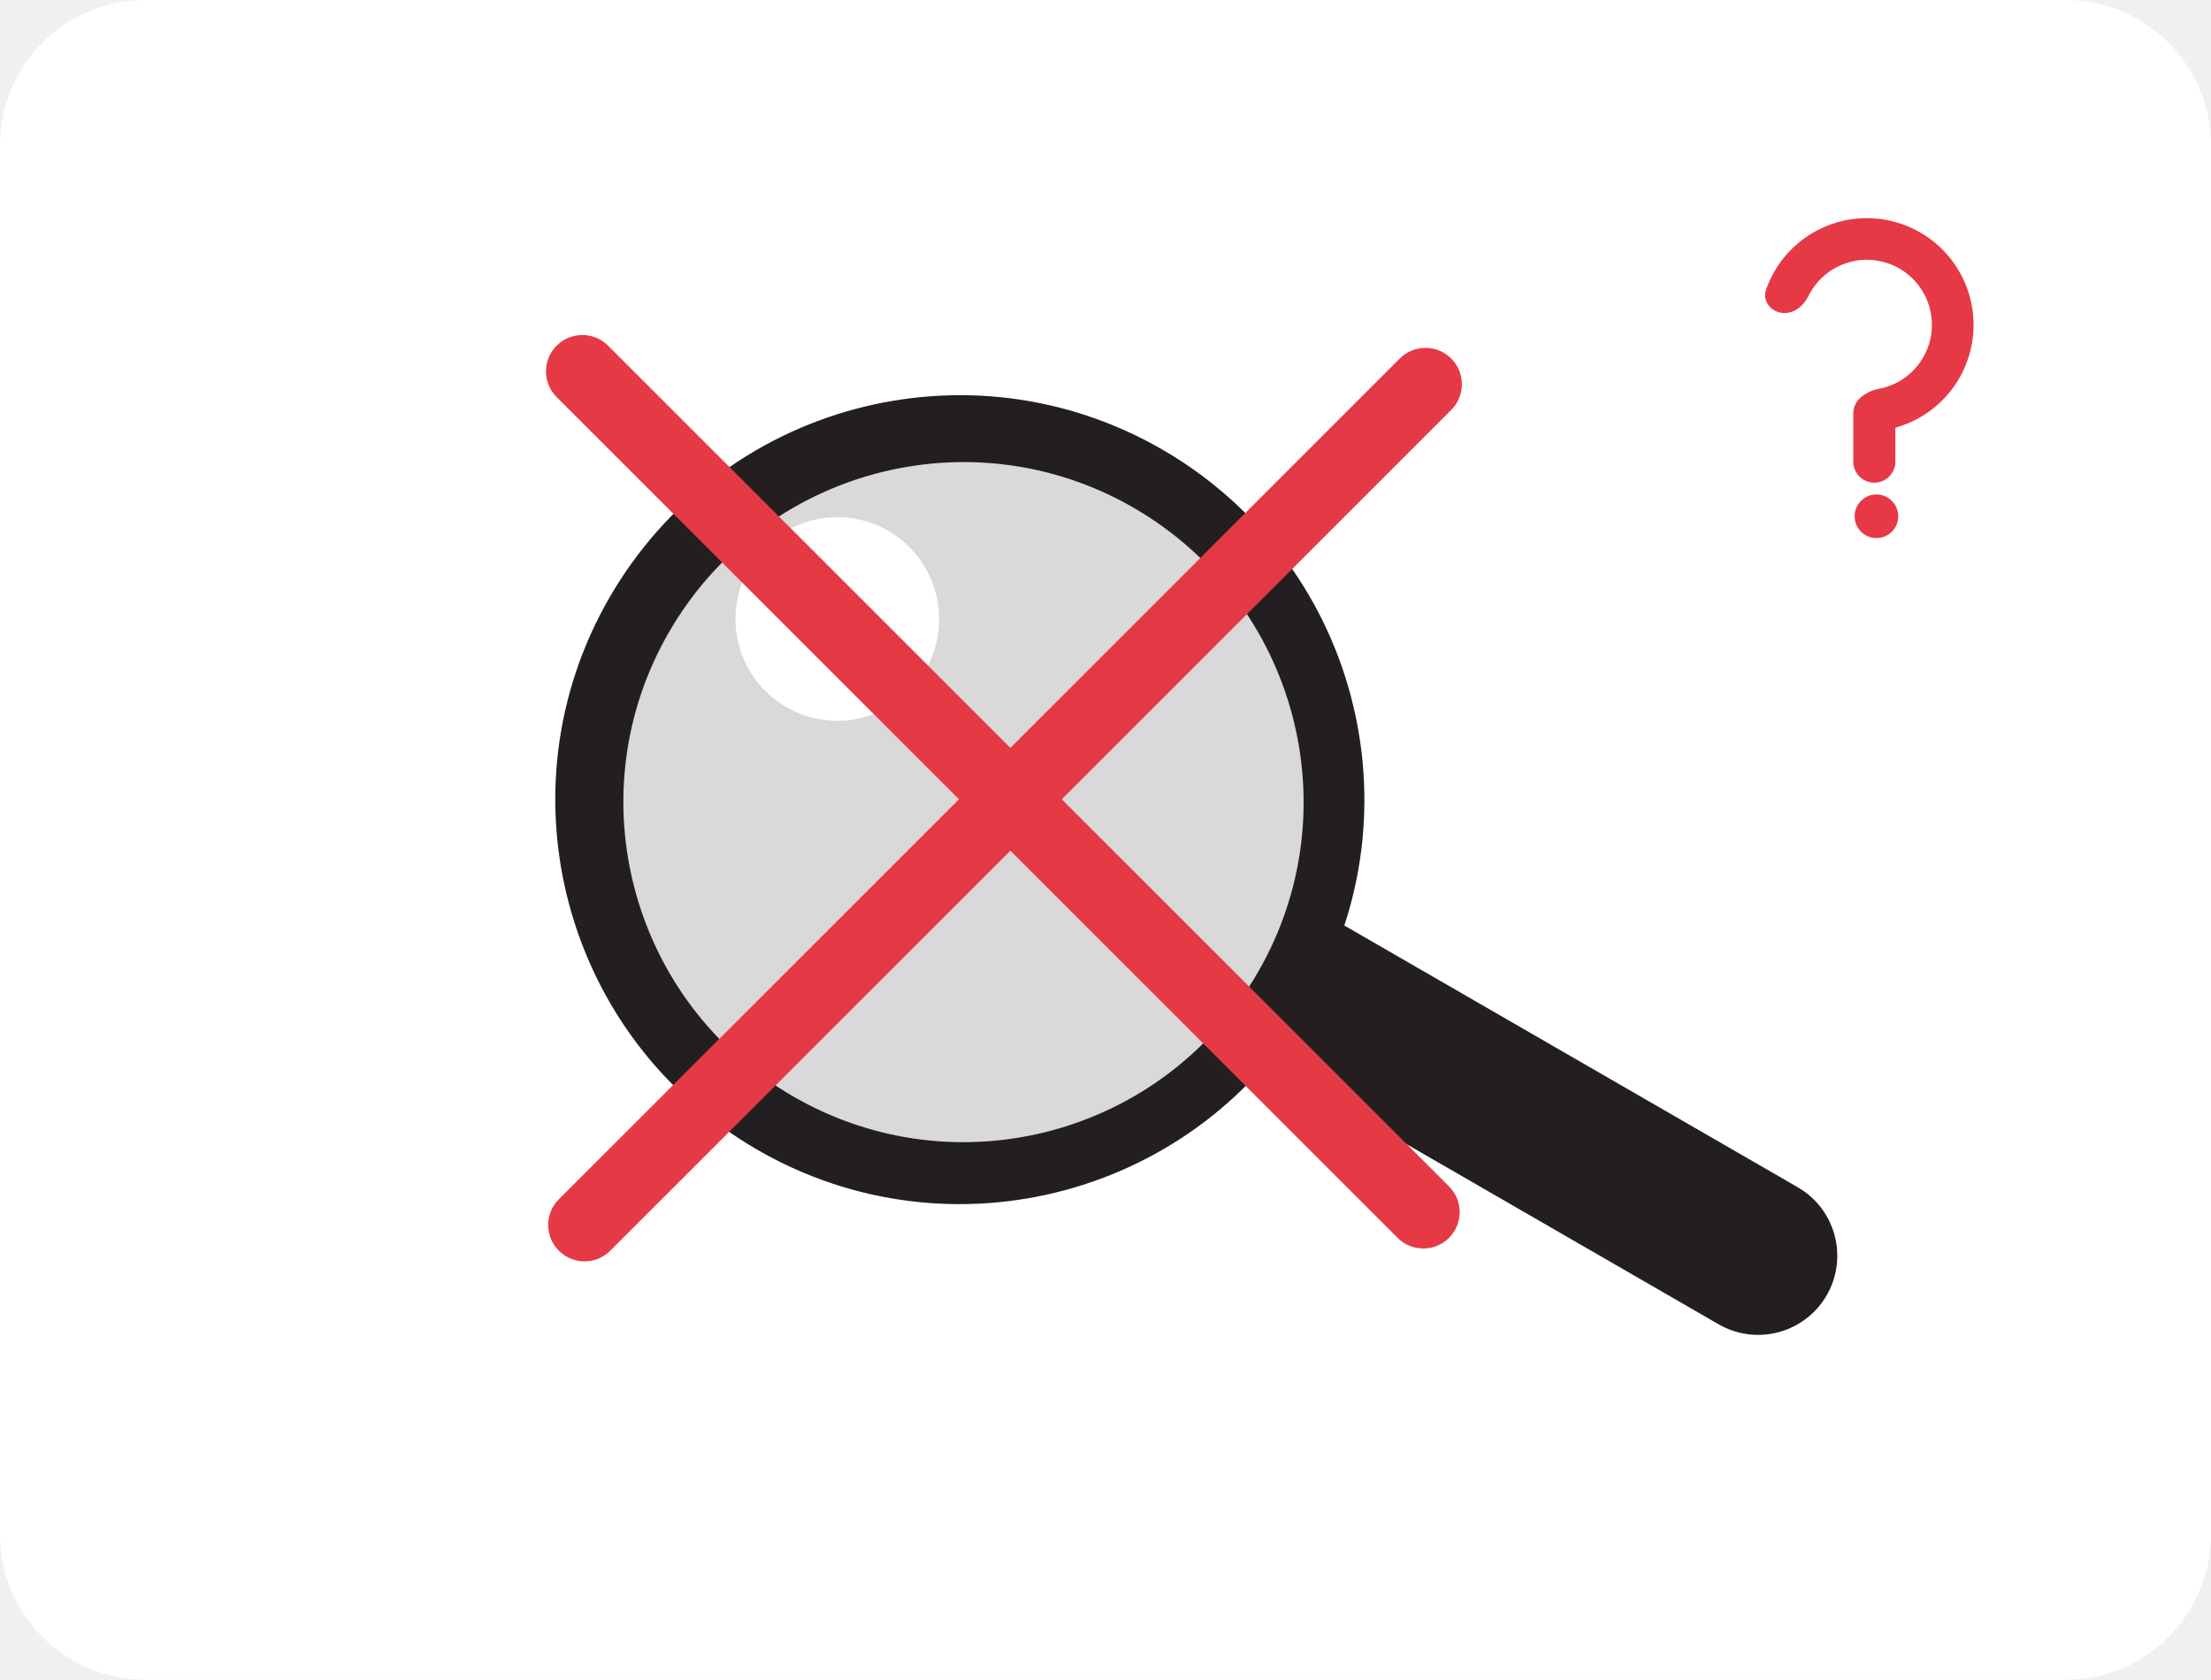
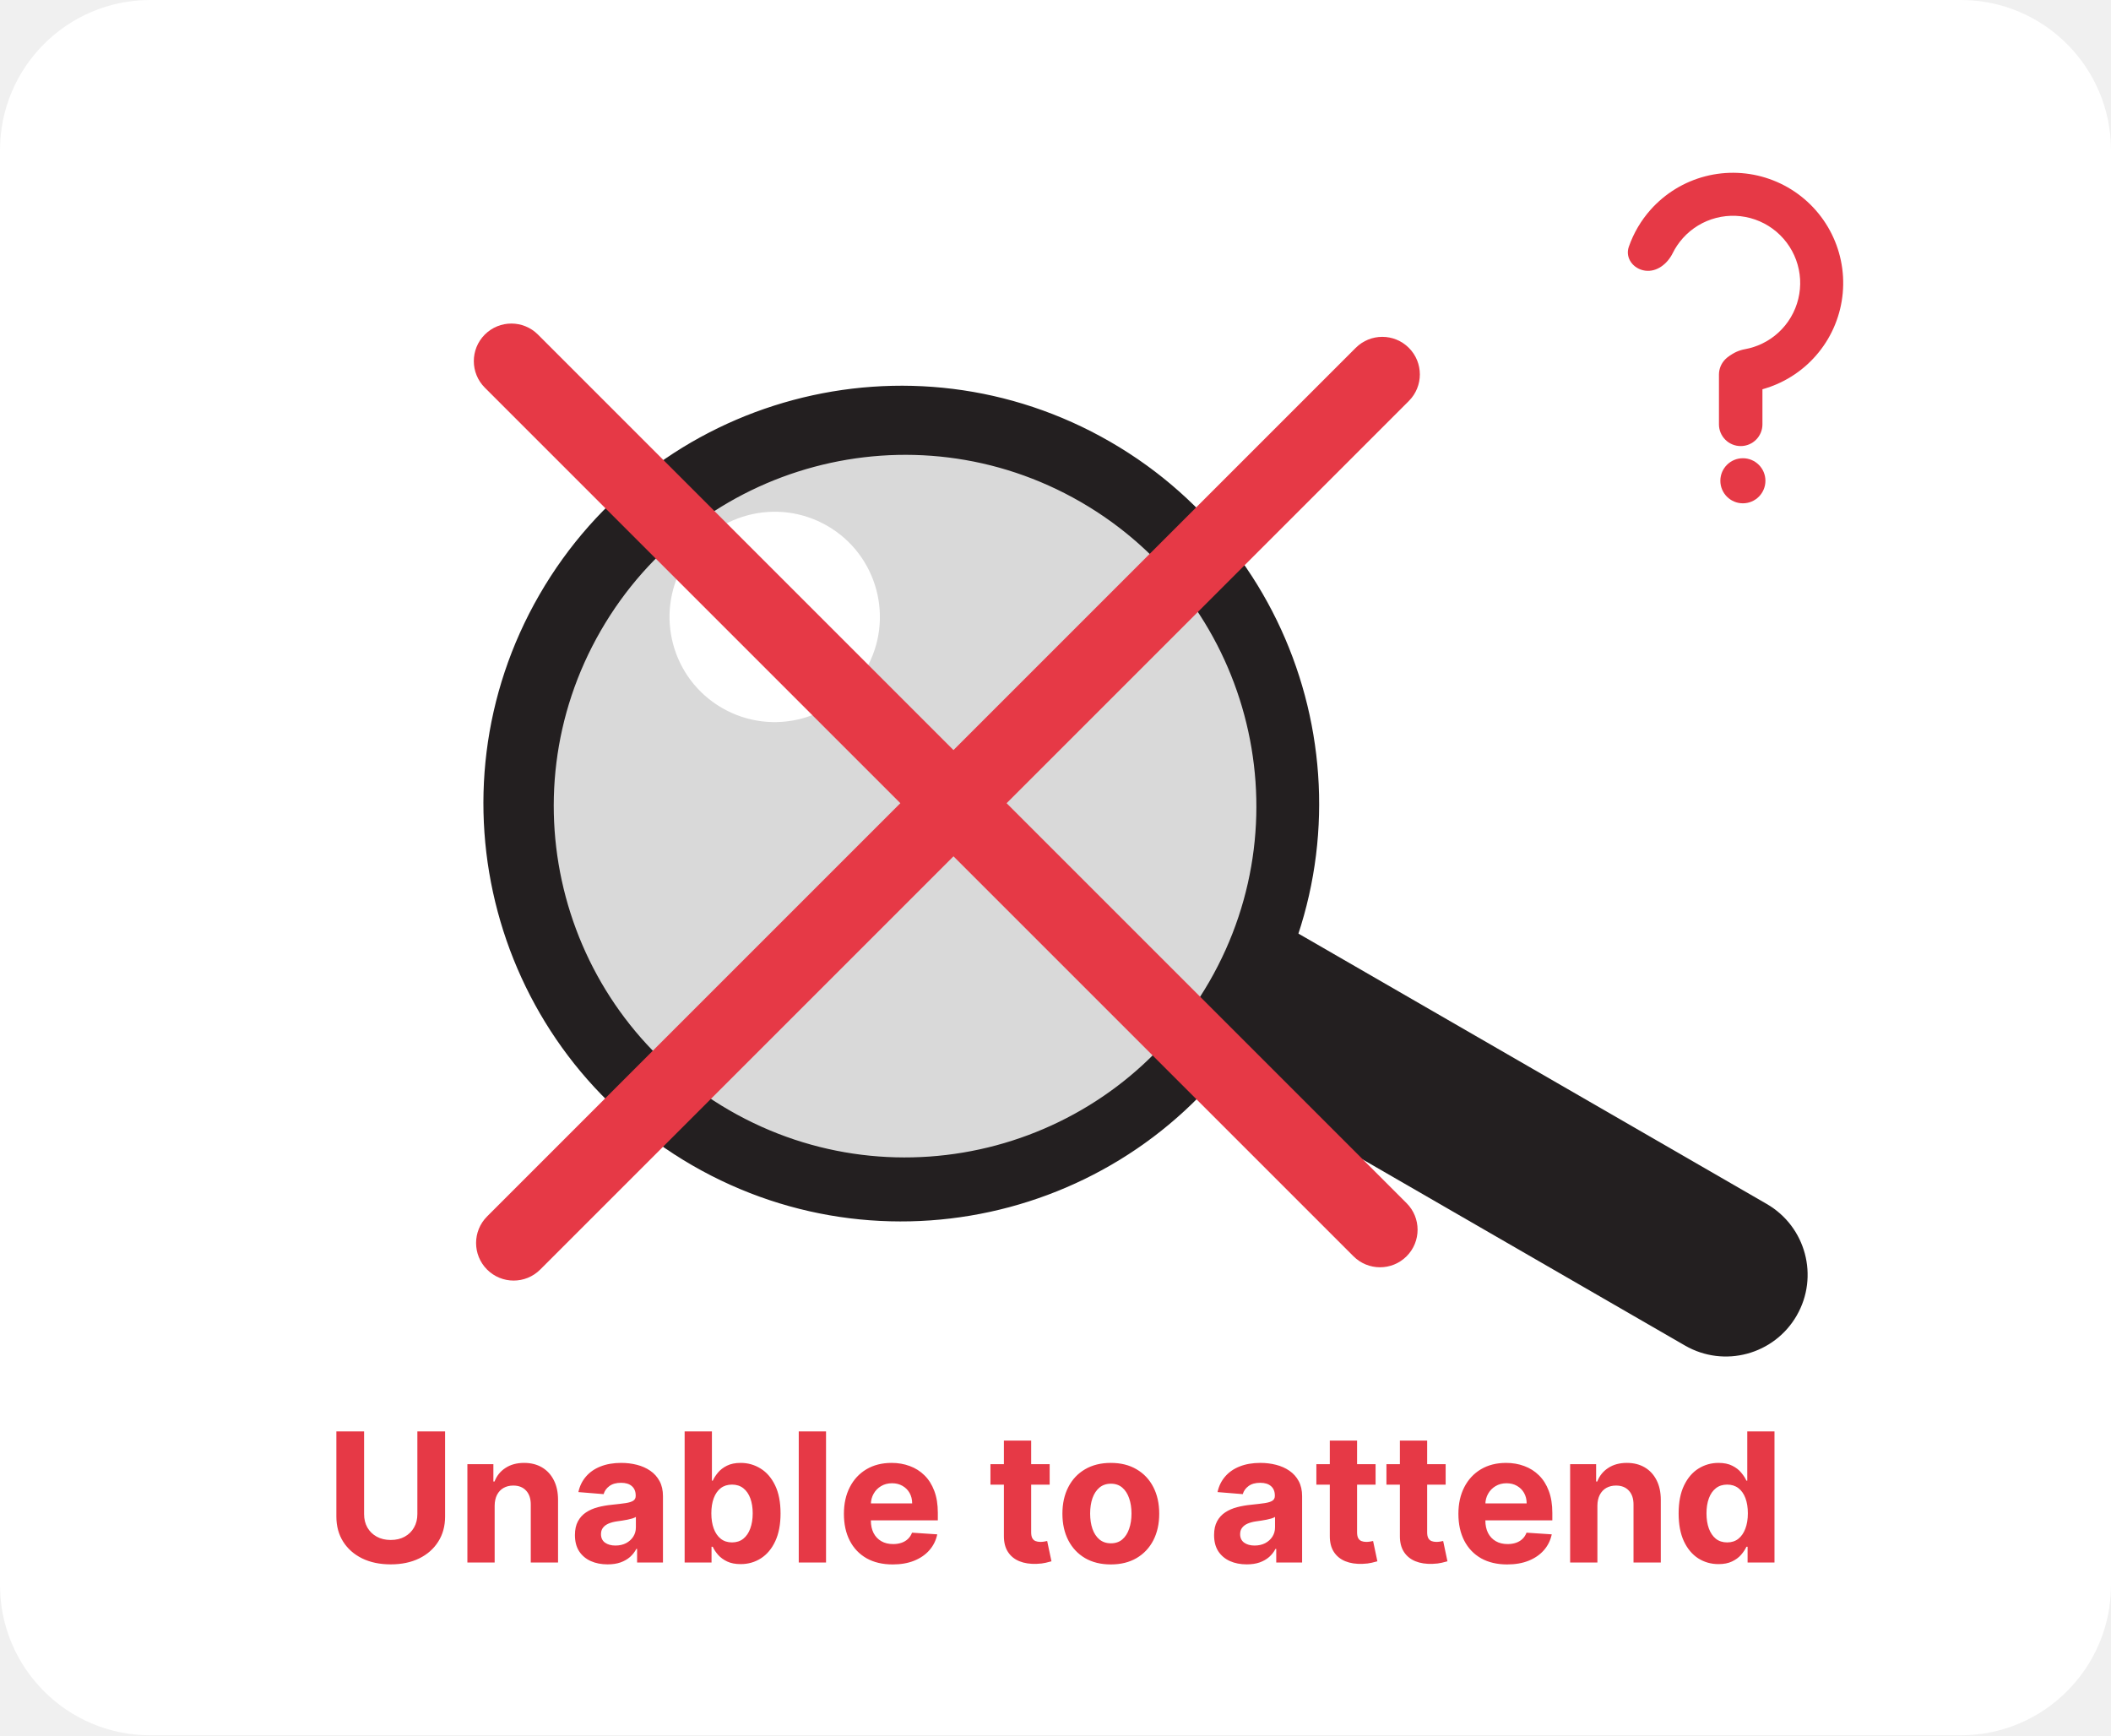
- <svg xmlns="http://www.w3.org/2000/svg" width="304" height="231" viewBox="0 0 304 231" fill="none">
-   <rect width="304" height="231" rx="20" fill="white" />
-   <path d="M173.107 145.059L183.488 127.078L246.925 163.704C251.891 166.571 253.592 172.92 250.725 177.885C247.859 182.85 241.509 184.552 236.544 181.685L173.107 145.059Z" fill="#231F20" stroke="#231F20" />
-   <circle cx="131.972" cy="109.972" r="55.116" transform="rotate(-60 131.972 109.972)" fill="#231F20" stroke="#231F20" />
-   <circle cx="132.475" cy="110.312" r="47.257" transform="rotate(-60 132.475 110.312)" fill="#D9D9D9" stroke="#231F20" />
-   <circle cx="115.124" cy="85.124" r="14" transform="rotate(-60 115.124 85.1244)" fill="white" />
-   <rect x="73" y="51.071" width="10" height="173.522" rx="5" transform="rotate(-45 73 51.071)" fill="#E63946" />
-   <rect x="196" y="45.77" width="10" height="173.522" rx="5" transform="rotate(45 196 45.7695)" fill="#E63946" />
-   <path d="M255.028 56.375C254.808 57.94 255.906 59.418 257.484 59.331C259.406 59.225 261.298 58.741 263.048 57.898C265.663 56.638 267.846 54.63 269.32 52.13C270.794 49.629 271.493 46.748 271.33 43.849C271.166 40.951 270.147 38.167 268.401 35.848C266.654 33.529 264.26 31.78 261.52 30.822C258.78 29.864 255.817 29.74 253.007 30.466C250.196 31.192 247.664 32.735 245.73 34.9C244.436 36.349 243.449 38.034 242.816 39.851C242.296 41.344 243.413 42.808 244.978 43.028C246.543 43.249 247.953 42.121 248.654 40.705C249.009 39.987 249.461 39.317 250 38.713C251.179 37.393 252.724 36.452 254.438 36.009C256.152 35.566 257.959 35.642 259.631 36.226C261.302 36.81 262.762 37.877 263.827 39.292C264.892 40.706 265.514 42.404 265.614 44.172C265.714 45.94 265.287 47.697 264.388 49.222C263.489 50.748 262.158 51.972 260.563 52.741C259.834 53.092 259.065 53.341 258.277 53.484C256.722 53.767 255.249 54.81 255.028 56.375Z" fill="#E63946" />
-   <rect x="254.814" y="53.978" width="5.788" height="12.403" rx="2.894" fill="#E63946" />
-   <rect x="255" y="68" width="6" height="6" rx="3" fill="#E63946" />
+ <svg xmlns="http://www.w3.org/2000/svg" width="281" height="231" viewBox="0 0 281 231" fill="none">
+   <rect width="281" height="231" rx="20" fill="white" />
+   <path d="M55.556 190.545H59.246V201.881C59.246 203.153 58.943 204.267 58.334 205.222C57.732 206.176 56.889 206.92 55.803 207.455C54.718 207.983 53.454 208.247 52.011 208.247C50.562 208.247 49.295 207.983 48.209 207.455C47.124 206.92 46.281 206.176 45.678 205.222C45.076 204.267 44.775 203.153 44.775 201.881V190.545H48.465V201.565C48.465 202.23 48.61 202.821 48.9 203.338C49.195 203.855 49.61 204.261 50.144 204.557C50.678 204.852 51.3 205 52.011 205C52.727 205 53.349 204.852 53.877 204.557C54.411 204.261 54.823 203.855 55.113 203.338C55.408 202.821 55.556 202.23 55.556 201.565V190.545ZM65.845 200.432V208H62.215V194.909H65.675V197.219H65.828C66.118 196.457 66.604 195.855 67.285 195.412C67.967 194.963 68.794 194.739 69.766 194.739C70.675 194.739 71.467 194.938 72.144 195.335C72.82 195.733 73.345 196.301 73.72 197.04C74.095 197.773 74.283 198.648 74.283 199.665V208H70.652V200.312C70.658 199.511 70.453 198.886 70.038 198.438C69.624 197.983 69.053 197.756 68.325 197.756C67.837 197.756 67.405 197.861 67.03 198.071C66.66 198.281 66.371 198.588 66.16 198.991C65.956 199.389 65.851 199.869 65.845 200.432ZM80.877 208.247C80.042 208.247 79.298 208.102 78.644 207.812C77.991 207.517 77.474 207.082 77.093 206.509C76.718 205.929 76.531 205.207 76.531 204.344C76.531 203.616 76.664 203.006 76.931 202.511C77.198 202.017 77.562 201.619 78.022 201.318C78.482 201.017 79.005 200.79 79.59 200.636C80.181 200.483 80.8 200.375 81.448 200.312C82.21 200.233 82.823 200.159 83.289 200.091C83.755 200.017 84.093 199.909 84.303 199.767C84.513 199.625 84.619 199.415 84.619 199.136V199.085C84.619 198.545 84.448 198.128 84.107 197.832C83.772 197.537 83.295 197.389 82.675 197.389C82.022 197.389 81.502 197.534 81.116 197.824C80.729 198.108 80.474 198.466 80.349 198.898L76.991 198.625C77.161 197.83 77.496 197.142 77.996 196.562C78.496 195.977 79.141 195.528 79.931 195.216C80.727 194.898 81.647 194.739 82.692 194.739C83.42 194.739 84.116 194.824 84.781 194.994C85.451 195.165 86.045 195.429 86.562 195.787C87.085 196.145 87.496 196.605 87.798 197.168C88.099 197.724 88.249 198.392 88.249 199.17V208H84.806V206.185H84.704C84.494 206.594 84.212 206.955 83.86 207.267C83.508 207.574 83.085 207.815 82.59 207.991C82.096 208.162 81.525 208.247 80.877 208.247ZM81.917 205.741C82.451 205.741 82.923 205.636 83.332 205.426C83.741 205.21 84.062 204.92 84.295 204.557C84.528 204.193 84.644 203.781 84.644 203.321V201.932C84.531 202.006 84.374 202.074 84.175 202.136C83.982 202.193 83.763 202.247 83.519 202.298C83.275 202.344 83.031 202.386 82.786 202.426C82.542 202.46 82.32 202.491 82.121 202.52C81.695 202.582 81.323 202.682 81.005 202.818C80.687 202.955 80.44 203.139 80.263 203.372C80.087 203.599 79.999 203.884 79.999 204.224C79.999 204.719 80.178 205.097 80.536 205.358C80.9 205.614 81.36 205.741 81.917 205.741ZM91.134 208V190.545H94.765V197.108H94.876C95.035 196.756 95.265 196.398 95.566 196.034C95.873 195.665 96.271 195.358 96.759 195.114C97.254 194.864 97.867 194.739 98.6 194.739C99.555 194.739 100.435 194.989 101.242 195.489C102.049 195.983 102.694 196.73 103.177 197.73C103.66 198.724 103.901 199.972 103.901 201.472C103.901 202.932 103.665 204.165 103.194 205.17C102.728 206.17 102.092 206.929 101.285 207.446C100.484 207.957 99.586 208.213 98.592 208.213C97.887 208.213 97.288 208.097 96.793 207.864C96.305 207.631 95.904 207.338 95.592 206.986C95.279 206.628 95.04 206.267 94.876 205.903H94.714V208H91.134ZM94.688 201.455C94.688 202.233 94.796 202.912 95.012 203.491C95.228 204.071 95.54 204.523 95.95 204.847C96.359 205.165 96.856 205.324 97.441 205.324C98.032 205.324 98.532 205.162 98.941 204.838C99.35 204.509 99.66 204.054 99.87 203.474C100.086 202.889 100.194 202.216 100.194 201.455C100.194 200.699 100.089 200.034 99.879 199.46C99.668 198.886 99.359 198.437 98.95 198.114C98.54 197.79 98.038 197.628 97.441 197.628C96.85 197.628 96.35 197.784 95.941 198.097C95.538 198.409 95.228 198.852 95.012 199.426C94.796 200 94.688 200.676 94.688 201.455ZM109.955 190.545V208H106.324V190.545H109.955ZM118.829 208.256C117.482 208.256 116.323 207.983 115.352 207.438C114.386 206.886 113.641 206.108 113.119 205.102C112.596 204.091 112.335 202.895 112.335 201.514C112.335 200.168 112.596 198.986 113.119 197.969C113.641 196.952 114.377 196.159 115.326 195.591C116.281 195.023 117.4 194.739 118.684 194.739C119.548 194.739 120.352 194.878 121.096 195.156C121.846 195.429 122.499 195.841 123.056 196.392C123.619 196.943 124.056 197.636 124.369 198.472C124.681 199.301 124.837 200.273 124.837 201.386V202.384H113.783V200.134H121.42C121.42 199.611 121.306 199.148 121.079 198.744C120.852 198.341 120.536 198.026 120.133 197.798C119.735 197.565 119.272 197.449 118.744 197.449C118.192 197.449 117.704 197.577 117.278 197.832C116.857 198.082 116.528 198.42 116.289 198.847C116.05 199.267 115.928 199.736 115.923 200.253V202.392C115.923 203.04 116.042 203.599 116.281 204.071C116.525 204.543 116.869 204.906 117.312 205.162C117.755 205.418 118.281 205.545 118.888 205.545C119.292 205.545 119.661 205.489 119.996 205.375C120.332 205.261 120.619 205.091 120.857 204.864C121.096 204.636 121.278 204.358 121.403 204.028L124.761 204.25C124.59 205.057 124.241 205.761 123.712 206.364C123.19 206.96 122.513 207.426 121.684 207.761C120.86 208.091 119.908 208.256 118.829 208.256ZM139.724 194.909V197.636H131.841V194.909H139.724ZM133.631 191.773H137.261V203.977C137.261 204.312 137.313 204.574 137.415 204.761C137.517 204.943 137.659 205.071 137.841 205.145C138.028 205.219 138.244 205.256 138.489 205.256C138.659 205.256 138.83 205.241 139 205.213C139.17 205.179 139.301 205.153 139.392 205.136L139.963 207.838C139.781 207.895 139.526 207.96 139.196 208.034C138.866 208.114 138.466 208.162 137.994 208.179C137.119 208.213 136.352 208.097 135.693 207.83C135.04 207.562 134.531 207.148 134.168 206.585C133.804 206.023 133.625 205.312 133.631 204.455V191.773ZM147.864 208.256C146.54 208.256 145.395 207.974 144.429 207.412C143.469 206.844 142.727 206.054 142.205 205.043C141.682 204.026 141.42 202.847 141.42 201.506C141.42 200.153 141.682 198.972 142.205 197.96C142.727 196.943 143.469 196.153 144.429 195.591C145.395 195.023 146.54 194.739 147.864 194.739C149.188 194.739 150.33 195.023 151.29 195.591C152.256 196.153 153 196.943 153.523 197.96C154.045 198.972 154.307 200.153 154.307 201.506C154.307 202.847 154.045 204.026 153.523 205.043C153 206.054 152.256 206.844 151.29 207.412C150.33 207.974 149.188 208.256 147.864 208.256ZM147.881 205.443C148.483 205.443 148.986 205.273 149.389 204.932C149.793 204.585 150.097 204.114 150.301 203.517C150.511 202.92 150.616 202.241 150.616 201.48C150.616 200.719 150.511 200.04 150.301 199.443C150.097 198.847 149.793 198.375 149.389 198.028C148.986 197.682 148.483 197.509 147.881 197.509C147.273 197.509 146.761 197.682 146.347 198.028C145.938 198.375 145.628 198.847 145.418 199.443C145.213 200.04 145.111 200.719 145.111 201.48C145.111 202.241 145.213 202.92 145.418 203.517C145.628 204.114 145.938 204.585 146.347 204.932C146.761 205.273 147.273 205.443 147.881 205.443ZM165.955 208.247C165.12 208.247 164.376 208.102 163.722 207.812C163.069 207.517 162.552 207.082 162.171 206.509C161.796 205.929 161.609 205.207 161.609 204.344C161.609 203.616 161.742 203.006 162.009 202.511C162.276 202.017 162.64 201.619 163.1 201.318C163.56 201.017 164.083 200.79 164.668 200.636C165.259 200.483 165.879 200.375 166.526 200.312C167.288 200.233 167.901 200.159 168.367 200.091C168.833 200.017 169.171 199.909 169.381 199.767C169.592 199.625 169.697 199.415 169.697 199.136V199.085C169.697 198.545 169.526 198.128 169.185 197.832C168.85 197.537 168.373 197.389 167.754 197.389C167.1 197.389 166.58 197.534 166.194 197.824C165.808 198.108 165.552 198.466 165.427 198.898L162.069 198.625C162.239 197.83 162.575 197.142 163.075 196.562C163.575 195.977 164.219 195.528 165.009 195.216C165.805 194.898 166.725 194.739 167.771 194.739C168.498 194.739 169.194 194.824 169.859 194.994C170.529 195.165 171.123 195.429 171.64 195.787C172.163 196.145 172.575 196.605 172.876 197.168C173.177 197.724 173.327 198.392 173.327 199.17V208H169.884V206.185H169.782C169.572 206.594 169.29 206.955 168.938 207.267C168.586 207.574 168.163 207.815 167.668 207.991C167.174 208.162 166.603 208.247 165.955 208.247ZM166.995 205.741C167.529 205.741 168.001 205.636 168.41 205.426C168.819 205.21 169.14 204.92 169.373 204.557C169.606 204.193 169.722 203.781 169.722 203.321V201.932C169.609 202.006 169.452 202.074 169.254 202.136C169.06 202.193 168.842 202.247 168.597 202.298C168.353 202.344 168.109 202.386 167.864 202.426C167.62 202.46 167.398 202.491 167.2 202.52C166.773 202.582 166.401 202.682 166.083 202.818C165.765 202.955 165.518 203.139 165.342 203.372C165.165 203.599 165.077 203.884 165.077 204.224C165.077 204.719 165.256 205.097 165.614 205.358C165.978 205.614 166.438 205.741 166.995 205.741ZM183.107 194.909V197.636H175.224V194.909H183.107ZM177.013 191.773H180.644V203.977C180.644 204.312 180.695 204.574 180.798 204.761C180.9 204.943 181.042 205.071 181.224 205.145C181.411 205.219 181.627 205.256 181.871 205.256C182.042 205.256 182.212 205.241 182.383 205.213C182.553 205.179 182.684 205.153 182.775 205.136L183.346 207.838C183.164 207.895 182.908 207.96 182.579 208.034C182.249 208.114 181.849 208.162 181.377 208.179C180.502 208.213 179.735 208.097 179.076 207.83C178.423 207.562 177.914 207.148 177.55 206.585C177.187 206.023 177.008 205.312 177.013 204.455V191.773ZM192.435 194.909V197.636H184.552V194.909H192.435ZM186.342 191.773H189.972V203.977C189.972 204.312 190.023 204.574 190.126 204.761C190.228 204.943 190.37 205.071 190.552 205.145C190.739 205.219 190.955 205.256 191.2 205.256C191.37 205.256 191.54 205.241 191.711 205.213C191.881 205.179 192.012 205.153 192.103 205.136L192.674 207.838C192.492 207.895 192.237 207.96 191.907 208.034C191.577 208.114 191.177 208.162 190.705 208.179C189.83 208.213 189.063 208.097 188.404 207.83C187.751 207.562 187.242 207.148 186.879 206.585C186.515 206.023 186.336 205.312 186.342 204.455V191.773ZM200.626 208.256C199.279 208.256 198.12 207.983 197.148 207.438C196.183 206.886 195.438 206.108 194.915 205.102C194.393 204.091 194.131 202.895 194.131 201.514C194.131 200.168 194.393 198.986 194.915 197.969C195.438 196.952 196.174 196.159 197.123 195.591C198.077 195.023 199.197 194.739 200.481 194.739C201.344 194.739 202.148 194.878 202.893 195.156C203.643 195.429 204.296 195.841 204.853 196.392C205.415 196.943 205.853 197.636 206.165 198.472C206.478 199.301 206.634 200.273 206.634 201.386V202.384H195.58V200.134H203.217C203.217 199.611 203.103 199.148 202.876 198.744C202.648 198.341 202.333 198.026 201.93 197.798C201.532 197.565 201.069 197.449 200.54 197.449C199.989 197.449 199.501 197.577 199.075 197.832C198.654 198.082 198.325 198.42 198.086 198.847C197.847 199.267 197.725 199.736 197.719 200.253V202.392C197.719 203.04 197.839 203.599 198.077 204.071C198.322 204.543 198.665 204.906 199.109 205.162C199.552 205.418 200.077 205.545 200.685 205.545C201.089 205.545 201.458 205.489 201.793 205.375C202.129 205.261 202.415 205.091 202.654 204.864C202.893 204.636 203.075 204.358 203.2 204.028L206.558 204.25C206.387 205.057 206.038 205.761 205.509 206.364C204.987 206.96 204.31 207.426 203.481 207.761C202.657 208.091 201.705 208.256 200.626 208.256ZM212.634 200.432V208H209.004V194.909H212.464V197.219H212.617C212.907 196.457 213.393 195.855 214.075 195.412C214.756 194.963 215.583 194.739 216.555 194.739C217.464 194.739 218.256 194.938 218.933 195.335C219.609 195.733 220.134 196.301 220.509 197.04C220.884 197.773 221.072 198.648 221.072 199.665V208H217.441V200.312C217.447 199.511 217.242 198.886 216.827 198.438C216.413 197.983 215.842 197.756 215.114 197.756C214.626 197.756 214.194 197.861 213.819 198.071C213.45 198.281 213.16 198.588 212.95 198.991C212.745 199.389 212.64 199.869 212.634 200.432ZM228.757 208.213C227.763 208.213 226.862 207.957 226.055 207.446C225.254 206.929 224.618 206.17 224.146 205.17C223.68 204.165 223.447 202.932 223.447 201.472C223.447 199.972 223.689 198.724 224.172 197.73C224.655 196.73 225.297 195.983 226.098 195.489C226.905 194.989 227.788 194.739 228.749 194.739C229.482 194.739 230.092 194.864 230.581 195.114C231.075 195.358 231.473 195.665 231.774 196.034C232.081 196.398 232.314 196.756 232.473 197.108H232.584V190.545H236.206V208H232.626V205.903H232.473C232.303 206.267 232.061 206.628 231.749 206.986C231.442 207.338 231.041 207.631 230.547 207.864C230.058 208.097 229.462 208.213 228.757 208.213ZM229.908 205.324C230.493 205.324 230.987 205.165 231.391 204.847C231.8 204.523 232.112 204.071 232.328 203.491C232.55 202.912 232.661 202.233 232.661 201.455C232.661 200.676 232.553 200 232.337 199.426C232.121 198.852 231.808 198.409 231.399 198.097C230.99 197.784 230.493 197.628 229.908 197.628C229.311 197.628 228.808 197.79 228.399 198.114C227.99 198.437 227.68 198.886 227.47 199.46C227.26 200.034 227.155 200.699 227.155 201.455C227.155 202.216 227.26 202.889 227.47 203.474C227.686 204.054 227.996 204.509 228.399 204.838C228.808 205.162 229.311 205.324 229.908 205.324Z" fill="#E63946" />
+   <path d="M161.107 142.059L171.488 124.078L234.925 160.704C239.891 163.571 241.592 169.92 238.725 174.885C235.859 179.85 229.509 181.552 224.544 178.685L161.107 142.059Z" fill="#231F20" stroke="#231F20" />
+   <circle cx="119.972" cy="106.972" r="55.116" transform="rotate(-60 119.972 106.972)" fill="#231F20" stroke="#231F20" />
+   <circle cx="120.475" cy="107.312" r="47.257" transform="rotate(-60 120.475 107.312)" fill="#D9D9D9" stroke="#231F20" />
+   <circle cx="103.124" cy="82.124" r="14" transform="rotate(-60 103.124 82.1244)" fill="white" />
+   <rect x="61" y="48.071" width="10" height="173.522" rx="5" transform="rotate(-45 61 48.071)" fill="#E63946" />
+   <rect x="184" y="42.77" width="10" height="173.522" rx="5" transform="rotate(45 184 42.7695)" fill="#E63946" />
+   <path d="M229.028 49.375C228.808 50.94 229.906 52.418 231.484 52.331C233.406 52.225 235.298 51.741 237.048 50.898C239.663 49.638 241.846 47.63 243.32 45.13C244.794 42.629 245.493 39.748 245.33 36.849C245.166 33.951 244.147 31.167 242.401 28.848C240.654 26.529 238.26 24.78 235.52 23.822C232.78 22.864 229.817 22.74 227.007 23.466C224.196 24.192 221.664 25.735 219.73 27.9C218.436 29.349 217.449 31.034 216.816 32.851C216.296 34.344 217.413 35.808 218.978 36.028C220.543 36.249 221.953 35.121 222.654 33.705C223.009 32.987 223.461 32.317 224 31.713C225.179 30.393 226.724 29.452 228.438 29.009C230.152 28.566 231.959 28.642 233.631 29.226C235.302 29.811 236.762 30.877 237.827 32.292C238.892 33.706 239.514 35.404 239.614 37.172C239.714 38.94 239.287 40.697 238.388 42.222C237.489 43.748 236.158 44.972 234.563 45.741C233.834 46.092 233.065 46.341 232.277 46.484C230.722 46.767 229.249 47.81 229.028 49.375Z" fill="#E63946" />
+   <rect x="228.814" y="46.978" width="5.788" height="12.403" rx="2.894" fill="#E63946" />
+   <rect x="229" y="61" width="6" height="6" rx="3" fill="#E63946" />
</svg>
